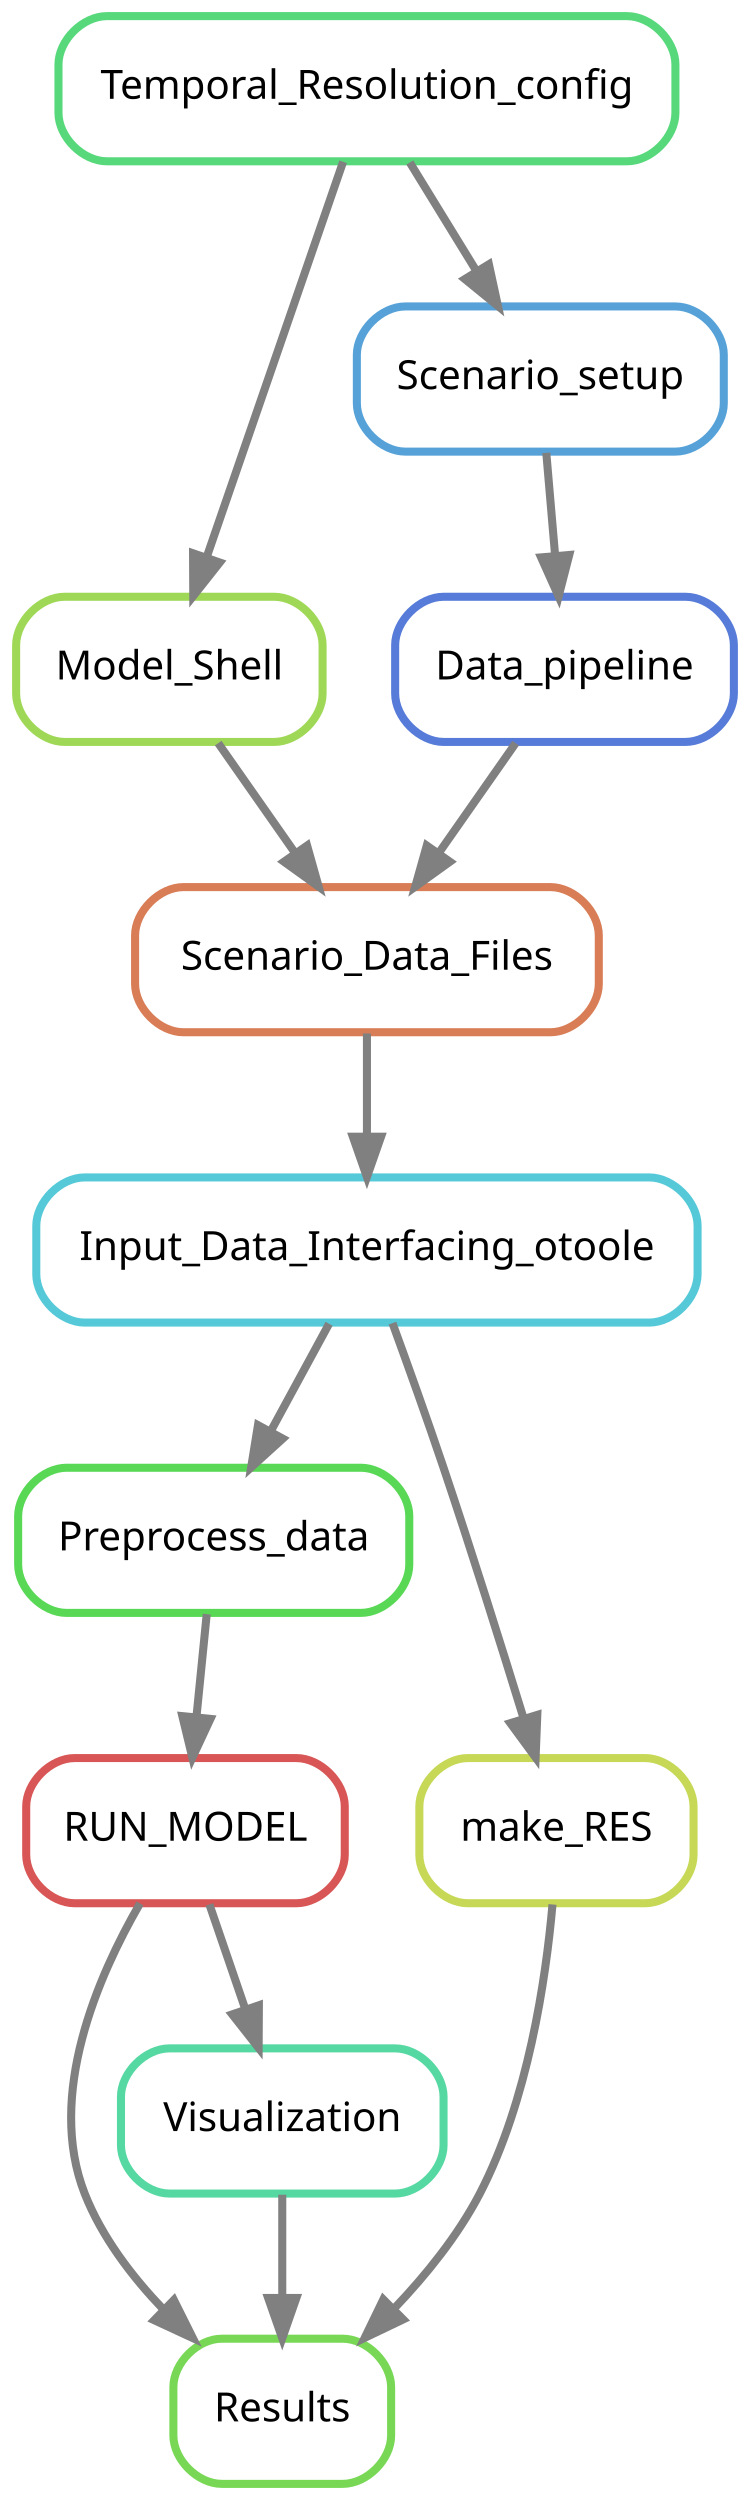
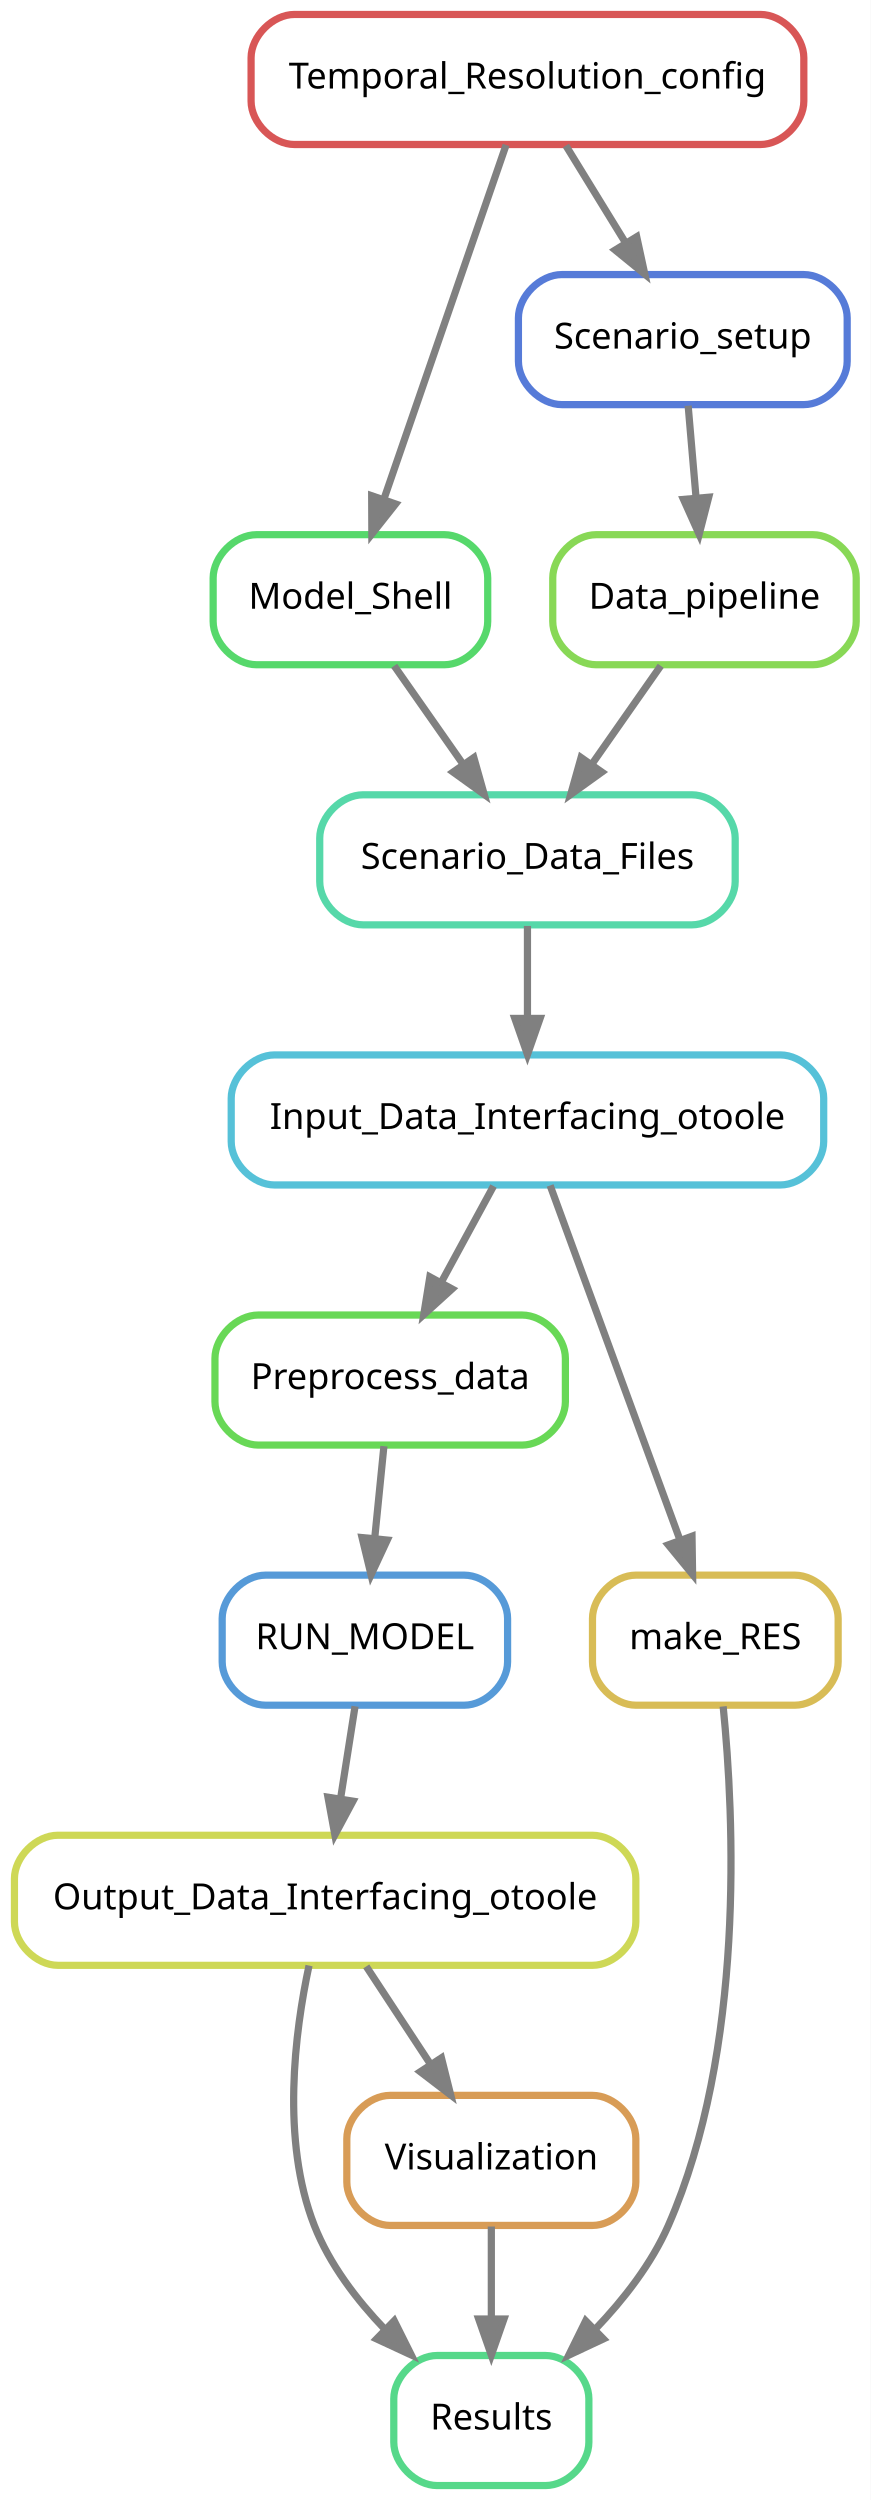
- <svg xmlns="http://www.w3.org/2000/svg" width="186pt" height="620pt" viewBox="0.00 0.00 186.00 620.00">
-   <g id="graph0" class="graph" transform="scale(1 1) rotate(0) translate(4 616)">
-     <polygon fill="white" stroke="transparent" points="-4,4 -4,-616 182,-616 182,4 -4,4" />
+ <svg xmlns="http://www.w3.org/2000/svg" width="241pt" height="692pt" viewBox="0.00 0.00 241.00 692.00">
+   <g id="graph0" class="graph" transform="scale(1 1) rotate(0) translate(4 688)">
+     <polygon fill="white" stroke="transparent" points="-4,4 -4,-688 237,-688 237,4 -4,4" />
    <g id="node1" class="node">
-       <path fill="none" stroke="#78d856" stroke-width="2" d="M81,-36C81,-36 51,-36 51,-36 45,-36 39,-30 39,-24 39,-24 39,-12 39,-12 39,-6 45,0 51,0 51,0 81,0 81,0 87,0 93,-6 93,-12 93,-12 93,-24 93,-24 93,-30 87,-36 81,-36" />
-       <text text-anchor="middle" x="66" y="-15.5" font-family="sans" font-size="10.00">Results</text>
+       <path fill="none" stroke="#56d88a" stroke-width="2" d="M147,-36C147,-36 117,-36 117,-36 111,-36 105,-30 105,-24 105,-24 105,-12 105,-12 105,-6 111,0 117,0 117,0 147,0 147,0 153,0 159,-6 159,-12 159,-12 159,-24 159,-24 159,-30 153,-36 147,-36" />
+       <text text-anchor="middle" x="132" y="-15.5" font-family="sans" font-size="10.00">Results</text>
    </g>
    <g id="node2" class="node">
-       <path fill="none" stroke="#d85656" stroke-width="2" d="M69.5,-180C69.5,-180 14.5,-180 14.5,-180 8.5,-180 2.5,-174 2.5,-168 2.5,-168 2.5,-156 2.5,-156 2.5,-150 8.5,-144 14.5,-144 14.5,-144 69.5,-144 69.5,-144 75.5,-144 81.5,-150 81.5,-156 81.5,-156 81.5,-168 81.5,-168 81.5,-174 75.5,-180 69.5,-180" />
-       <text text-anchor="middle" x="42" y="-159.5" font-family="sans" font-size="10.00">RUN_MODEL</text>
+       <path fill="none" stroke="#d89c56" stroke-width="2" d="M160,-108C160,-108 104,-108 104,-108 98,-108 92,-102 92,-96 92,-96 92,-84 92,-84 92,-78 98,-72 104,-72 104,-72 160,-72 160,-72 166,-72 172,-78 172,-84 172,-84 172,-96 172,-96 172,-102 166,-108 160,-108" />
+       <text text-anchor="middle" x="132" y="-87.5" font-family="sans" font-size="10.00">Visualization</text>
    </g>
    <g id="edge1" class="edge">
-       <path fill="none" stroke="grey" stroke-width="2" d="M30.72,-143.94C20.21,-125.78 7.46,-96.36 17,-72 21.2,-61.28 28.69,-51.43 36.58,-43.2" />
-       <polygon fill="grey" stroke="grey" stroke-width="2" points="39.12,-45.61 43.85,-36.13 34.24,-40.59 39.12,-45.61" />
+       <path fill="none" stroke="grey" stroke-width="2" d="M132,-71.7C132,-63.98 132,-54.71 132,-46.11" />
+       <polygon fill="grey" stroke="grey" stroke-width="2" points="135.5,-46.1 132,-36.1 128.5,-46.1 135.5,-46.1" />
+     </g>
+     <g id="node3" class="node">
+       <path fill="none" stroke="#ced856" stroke-width="2" d="M160,-180C160,-180 12,-180 12,-180 6,-180 0,-174 0,-168 0,-168 0,-156 0,-156 0,-150 6,-144 12,-144 12,-144 160,-144 160,-144 166,-144 172,-150 172,-156 172,-156 172,-168 172,-168 172,-174 166,-180 160,-180" />
+       <text text-anchor="middle" x="86" y="-159.5" font-family="sans" font-size="10.00">Output_Data_Interfacing_otoole</text>
+     </g>
+     <g id="edge2" class="edge">
+       <path fill="none" stroke="grey" stroke-width="2" d="M81.54,-143.93C77.59,-125.5 73.76,-95.61 83,-72 87.2,-61.28 94.69,-51.43 102.58,-43.2" />
+       <polygon fill="grey" stroke="grey" stroke-width="2" points="105.12,-45.61 109.85,-36.13 100.24,-40.59 105.12,-45.61" />
+     </g>
+     <g id="edge4" class="edge">
+       <path fill="none" stroke="grey" stroke-width="2" d="M97.37,-143.7C102.72,-135.56 109.2,-125.69 115.11,-116.7" />
+       <polygon fill="grey" stroke="grey" stroke-width="2" points="118.19,-118.38 120.76,-108.1 112.34,-114.54 118.19,-118.38" />
+     </g>
+     <g id="node4" class="node">
+       <path fill="none" stroke="#569ad8" stroke-width="2" d="M124.5,-252C124.5,-252 69.5,-252 69.5,-252 63.5,-252 57.5,-246 57.5,-240 57.5,-240 57.5,-228 57.5,-228 57.5,-222 63.5,-216 69.5,-216 69.5,-216 124.5,-216 124.5,-216 130.5,-216 136.5,-222 136.5,-228 136.5,-228 136.5,-240 136.5,-240 136.5,-246 130.5,-252 124.5,-252" />
+       <text text-anchor="middle" x="97" y="-231.5" font-family="sans" font-size="10.00">RUN_MODEL</text>
+     </g>
+     <g id="edge5" class="edge">
+       <path fill="none" stroke="grey" stroke-width="2" d="M94.28,-215.7C93.07,-207.98 91.61,-198.71 90.26,-190.11" />
+       <polygon fill="grey" stroke="grey" stroke-width="2" points="93.7,-189.44 88.69,-180.1 86.78,-190.53 93.7,-189.44" />
+     </g>
+     <g id="node5" class="node">
+       <path fill="none" stroke="#68d856" stroke-width="2" d="M140.5,-324C140.5,-324 67.5,-324 67.5,-324 61.5,-324 55.5,-318 55.5,-312 55.5,-312 55.5,-300 55.5,-300 55.5,-294 61.5,-288 67.5,-288 67.5,-288 140.5,-288 140.5,-288 146.5,-288 152.5,-294 152.5,-300 152.5,-300 152.5,-312 152.5,-312 152.5,-318 146.5,-324 140.5,-324" />
+       <text text-anchor="middle" x="104" y="-303.5" font-family="sans" font-size="10.00">Preprocess_data</text>
+     </g>
+     <g id="edge6" class="edge">
+       <path fill="none" stroke="grey" stroke-width="2" d="M102.27,-287.7C101.5,-279.98 100.57,-270.71 99.71,-262.11" />
+       <polygon fill="grey" stroke="grey" stroke-width="2" points="103.19,-261.71 98.71,-252.1 96.22,-262.4 103.19,-261.71" />
+     </g>
+     <g id="node6" class="node">
+       <path fill="none" stroke="#56c1d8" stroke-width="2" d="M212,-396C212,-396 72,-396 72,-396 66,-396 60,-390 60,-384 60,-384 60,-372 60,-372 60,-366 66,-360 72,-360 72,-360 212,-360 212,-360 218,-360 224,-366 224,-372 224,-372 224,-384 224,-384 224,-390 218,-396 212,-396" />
+       <text text-anchor="middle" x="142" y="-375.5" font-family="sans" font-size="10.00">Input_Data_Interfacing_otoole</text>
+     </g>
+     <g id="edge7" class="edge">
+       <path fill="none" stroke="grey" stroke-width="2" d="M132.61,-359.7C128.24,-351.64 122.94,-341.89 118.1,-332.98" />
+       <polygon fill="grey" stroke="grey" stroke-width="2" points="121.13,-331.22 113.29,-324.1 114.98,-334.56 121.13,-331.22" />
+     </g>
+     <g id="node12" class="node">
+       <path fill="none" stroke="#d8bc56" stroke-width="2" d="M216,-252C216,-252 172,-252 172,-252 166,-252 160,-246 160,-240 160,-240 160,-228 160,-228 160,-222 166,-216 172,-216 172,-216 216,-216 216,-216 222,-216 228,-222 228,-228 228,-228 228,-240 228,-240 228,-246 222,-252 216,-252" />
+       <text text-anchor="middle" x="194" y="-231.5" font-family="sans" font-size="10.00">make_RES</text>
+     </g>
+     <g id="edge14" class="edge">
+       <path fill="none" stroke="grey" stroke-width="2" d="M148.27,-359.87C157.21,-335.46 173.7,-290.43 184.25,-261.64" />
+       <polygon fill="grey" stroke="grey" stroke-width="2" points="187.55,-262.78 187.71,-252.19 180.98,-260.38 187.55,-262.78" />
+     </g>
+     <g id="node7" class="node">
+       <path fill="none" stroke="#56d8a9" stroke-width="2" d="M187.5,-468C187.5,-468 96.5,-468 96.5,-468 90.5,-468 84.5,-462 84.5,-456 84.5,-456 84.5,-444 84.5,-444 84.5,-438 90.5,-432 96.5,-432 96.5,-432 187.5,-432 187.5,-432 193.5,-432 199.5,-438 199.5,-444 199.5,-444 199.5,-456 199.5,-456 199.5,-462 193.5,-468 187.5,-468" />
+       <text text-anchor="middle" x="142" y="-447.5" font-family="sans" font-size="10.00">Scenario_Data_Files</text>
+     </g>
+     <g id="edge8" class="edge">
+       <path fill="none" stroke="grey" stroke-width="2" d="M142,-431.7C142,-423.98 142,-414.71 142,-406.11" />
+       <polygon fill="grey" stroke="grey" stroke-width="2" points="145.5,-406.1 142,-396.1 138.5,-406.1 145.5,-406.1" />
+     </g>
+     <g id="node8" class="node">
+       <path fill="none" stroke="#56d86b" stroke-width="2" d="M119,-540C119,-540 67,-540 67,-540 61,-540 55,-534 55,-528 55,-528 55,-516 55,-516 55,-510 61,-504 67,-504 67,-504 119,-504 119,-504 125,-504 131,-510 131,-516 131,-516 131,-528 131,-528 131,-534 125,-540 119,-540" />
+       <text text-anchor="middle" x="93" y="-519.5" font-family="sans" font-size="10.00">Model_Shell</text>
+     </g>
+     <g id="edge9" class="edge">
+       <path fill="none" stroke="grey" stroke-width="2" d="M105.11,-503.7C110.87,-495.47 117.86,-485.48 124.21,-476.42" />
+       <polygon fill="grey" stroke="grey" stroke-width="2" points="127.16,-478.3 130.03,-468.1 121.42,-474.29 127.16,-478.3" />
+     </g>
+     <g id="node9" class="node">
+       <path fill="none" stroke="#d85656" stroke-width="2" d="M206.5,-684C206.5,-684 77.5,-684 77.5,-684 71.5,-684 65.5,-678 65.5,-672 65.5,-672 65.5,-660 65.5,-660 65.5,-654 71.5,-648 77.5,-648 77.5,-648 206.5,-648 206.5,-648 212.5,-648 218.5,-654 218.5,-660 218.5,-660 218.5,-672 218.5,-672 218.5,-678 212.5,-684 206.5,-684" />
+       <text text-anchor="middle" x="142" y="-663.5" font-family="sans" font-size="10.00">Temporal_Resolution_config</text>
+     </g>
+     <g id="edge11" class="edge">
+       <path fill="none" stroke="grey" stroke-width="2" d="M136.09,-647.87C127.7,-623.56 112.26,-578.82 102.32,-550.01" />
+       <polygon fill="grey" stroke="grey" stroke-width="2" points="105.5,-548.5 98.93,-540.19 98.88,-550.78 105.5,-548.5" />
+     </g>
+     <g id="node11" class="node">
+       <path fill="none" stroke="#567bd8" stroke-width="2" d="M218.5,-612C218.5,-612 151.5,-612 151.5,-612 145.5,-612 139.5,-606 139.5,-600 139.5,-600 139.5,-588 139.5,-588 139.5,-582 145.5,-576 151.5,-576 151.5,-576 218.5,-576 218.5,-576 224.5,-576 230.5,-582 230.5,-588 230.5,-588 230.5,-600 230.5,-600 230.5,-606 224.5,-612 218.5,-612" />
+       <text text-anchor="middle" x="185" y="-591.5" font-family="sans" font-size="10.00">Scenario_setup</text>
+     </g>
+     <g id="edge13" class="edge">
+       <path fill="none" stroke="grey" stroke-width="2" d="M152.63,-647.7C157.63,-639.56 163.69,-629.69 169.21,-620.7" />
+       <polygon fill="grey" stroke="grey" stroke-width="2" points="172.24,-622.46 174.49,-612.1 166.28,-618.79 172.24,-622.46" />
    </g>
    <g id="node10" class="node">
-       <path fill="none" stroke="#56d8a2" stroke-width="2" d="M94,-108C94,-108 38,-108 38,-108 32,-108 26,-102 26,-96 26,-96 26,-84 26,-84 26,-78 32,-72 38,-72 38,-72 94,-72 94,-72 100,-72 106,-78 106,-84 106,-84 106,-96 106,-96 106,-102 100,-108 94,-108" />
-       <text text-anchor="middle" x="66" y="-87.5" font-family="sans" font-size="10.00">Visualization</text>
+       <path fill="none" stroke="#88d856" stroke-width="2" d="M221,-540C221,-540 161,-540 161,-540 155,-540 149,-534 149,-528 149,-528 149,-516 149,-516 149,-510 155,-504 161,-504 161,-504 221,-504 221,-504 227,-504 233,-510 233,-516 233,-516 233,-528 233,-528 233,-534 227,-540 221,-540" />
+       <text text-anchor="middle" x="191" y="-519.5" font-family="sans" font-size="10.00">Data_pipeline</text>
+     </g>
+     <g id="edge10" class="edge">
+       <path fill="none" stroke="grey" stroke-width="2" d="M178.89,-503.7C173.13,-495.47 166.14,-485.48 159.79,-476.42" />
+       <polygon fill="grey" stroke="grey" stroke-width="2" points="162.58,-474.29 153.97,-468.1 156.84,-478.3 162.58,-474.29" />
    </g>
    <g id="edge12" class="edge">
-       <path fill="none" stroke="grey" stroke-width="2" d="M47.93,-143.7C50.61,-135.9 53.83,-126.51 56.8,-117.83" />
-       <polygon fill="grey" stroke="grey" stroke-width="2" points="60.2,-118.7 60.14,-108.1 53.58,-116.43 60.2,-118.7" />
-     </g>
-     <g id="node3" class="node">
-       <path fill="none" stroke="#59d856" stroke-width="2" d="M85.5,-252C85.5,-252 12.5,-252 12.5,-252 6.5,-252 0.5,-246 0.5,-240 0.5,-240 0.5,-228 0.5,-228 0.5,-222 6.5,-216 12.5,-216 12.5,-216 85.5,-216 85.5,-216 91.5,-216 97.5,-222 97.5,-228 97.5,-228 97.5,-240 97.5,-240 97.5,-246 91.5,-252 85.5,-252" />
-       <text text-anchor="middle" x="49" y="-231.5" font-family="sans" font-size="10.00">Preprocess_data</text>
-     </g>
-     <g id="edge4" class="edge">
-       <path fill="none" stroke="grey" stroke-width="2" d="M47.27,-215.7C46.5,-207.98 45.57,-198.71 44.71,-190.11" />
-       <polygon fill="grey" stroke="grey" stroke-width="2" points="48.19,-189.71 43.71,-180.1 41.22,-190.4 48.19,-189.71" />
-     </g>
-     <g id="node4" class="node">
-       <path fill="none" stroke="#56c9d8" stroke-width="2" d="M157,-324C157,-324 17,-324 17,-324 11,-324 5,-318 5,-312 5,-312 5,-300 5,-300 5,-294 11,-288 17,-288 17,-288 157,-288 157,-288 163,-288 169,-294 169,-300 169,-300 169,-312 169,-312 169,-318 163,-324 157,-324" />
-       <text text-anchor="middle" x="87" y="-303.5" font-family="sans" font-size="10.00">Input_Data_Interfacing_otoole</text>
-     </g>
-     <g id="edge5" class="edge">
-       <path fill="none" stroke="grey" stroke-width="2" d="M77.61,-287.7C73.24,-279.64 67.94,-269.89 63.1,-260.98" />
-       <polygon fill="grey" stroke="grey" stroke-width="2" points="66.13,-259.22 58.29,-252.1 59.98,-262.56 66.13,-259.22" />
-     </g>
-     <g id="node11" class="node">
-       <path fill="none" stroke="#c6d856" stroke-width="2" d="M156,-180C156,-180 112,-180 112,-180 106,-180 100,-174 100,-168 100,-168 100,-156 100,-156 100,-150 106,-144 112,-144 112,-144 156,-144 156,-144 162,-144 168,-150 168,-156 168,-156 168,-168 168,-168 168,-174 162,-180 156,-180" />
-       <text text-anchor="middle" x="134" y="-159.5" font-family="sans" font-size="10.00">make_RES</text>
-     </g>
-     <g id="edge13" class="edge">
-       <path fill="none" stroke="grey" stroke-width="2" d="M93.33,-287.87C97.11,-277.52 101.95,-264.04 106,-252 112.99,-231.21 120.42,-207.51 125.87,-189.8" />
-       <polygon fill="grey" stroke="grey" stroke-width="2" points="129.25,-190.71 128.83,-180.13 122.56,-188.66 129.25,-190.71" />
-     </g>
-     <g id="node5" class="node">
-       <path fill="none" stroke="#d87d56" stroke-width="2" d="M132.5,-396C132.5,-396 41.5,-396 41.5,-396 35.5,-396 29.5,-390 29.5,-384 29.5,-384 29.5,-372 29.5,-372 29.5,-366 35.5,-360 41.5,-360 41.5,-360 132.5,-360 132.5,-360 138.5,-360 144.5,-366 144.5,-372 144.5,-372 144.5,-384 144.5,-384 144.5,-390 138.5,-396 132.5,-396" />
-       <text text-anchor="middle" x="87" y="-375.5" font-family="sans" font-size="10.00">Scenario_Data_Files</text>
-     </g>
-     <g id="edge6" class="edge">
-       <path fill="none" stroke="grey" stroke-width="2" d="M87,-359.7C87,-351.98 87,-342.71 87,-334.11" />
-       <polygon fill="grey" stroke="grey" stroke-width="2" points="90.5,-334.1 87,-324.1 83.5,-334.1 90.5,-334.1" />
-     </g>
-     <g id="node6" class="node">
-       <path fill="none" stroke="#9fd856" stroke-width="2" d="M64,-468C64,-468 12,-468 12,-468 6,-468 0,-462 0,-456 0,-456 0,-444 0,-444 0,-438 6,-432 12,-432 12,-432 64,-432 64,-432 70,-432 76,-438 76,-444 76,-444 76,-456 76,-456 76,-462 70,-468 64,-468" />
-       <text text-anchor="middle" x="38" y="-447.5" font-family="sans" font-size="10.00">Model_Shell</text>
-     </g>
-     <g id="edge7" class="edge">
-       <path fill="none" stroke="grey" stroke-width="2" d="M50.11,-431.7C55.87,-423.47 62.86,-413.48 69.21,-404.42" />
-       <polygon fill="grey" stroke="grey" stroke-width="2" points="72.16,-406.3 75.03,-396.1 66.42,-402.29 72.16,-406.3" />
-     </g>
-     <g id="node7" class="node">
-       <path fill="none" stroke="#56d87b" stroke-width="2" d="M151.5,-612C151.5,-612 22.5,-612 22.5,-612 16.5,-612 10.5,-606 10.5,-600 10.5,-600 10.5,-588 10.5,-588 10.5,-582 16.5,-576 22.5,-576 22.5,-576 151.5,-576 151.5,-576 157.5,-576 163.5,-582 163.5,-588 163.5,-588 163.5,-600 163.5,-600 163.5,-606 157.5,-612 151.5,-612" />
-       <text text-anchor="middle" x="87" y="-591.5" font-family="sans" font-size="10.00">Temporal_Resolution_config</text>
-     </g>
-     <g id="edge9" class="edge">
-       <path fill="none" stroke="grey" stroke-width="2" d="M81.09,-575.87C72.7,-551.56 57.26,-506.82 47.32,-478.01" />
-       <polygon fill="grey" stroke="grey" stroke-width="2" points="50.5,-476.5 43.93,-468.19 43.88,-478.78 50.5,-476.5" />
-     </g>
-     <g id="node9" class="node">
-       <path fill="none" stroke="#56a2d8" stroke-width="2" d="M163.5,-540C163.5,-540 96.5,-540 96.5,-540 90.5,-540 84.5,-534 84.5,-528 84.5,-528 84.5,-516 84.5,-516 84.5,-510 90.5,-504 96.5,-504 96.5,-504 163.5,-504 163.5,-504 169.5,-504 175.5,-510 175.5,-516 175.5,-516 175.5,-528 175.5,-528 175.5,-534 169.5,-540 163.5,-540" />
-       <text text-anchor="middle" x="130" y="-519.5" font-family="sans" font-size="10.00">Scenario_setup</text>
-     </g>
-     <g id="edge11" class="edge">
-       <path fill="none" stroke="grey" stroke-width="2" d="M97.63,-575.7C102.63,-567.56 108.69,-557.69 114.21,-548.7" />
-       <polygon fill="grey" stroke="grey" stroke-width="2" points="117.24,-550.46 119.49,-540.1 111.28,-546.79 117.24,-550.46" />
-     </g>
-     <g id="node8" class="node">
-       <path fill="none" stroke="#567bd8" stroke-width="2" d="M166,-468C166,-468 106,-468 106,-468 100,-468 94,-462 94,-456 94,-456 94,-444 94,-444 94,-438 100,-432 106,-432 106,-432 166,-432 166,-432 172,-432 178,-438 178,-444 178,-444 178,-456 178,-456 178,-462 172,-468 166,-468" />
-       <text text-anchor="middle" x="136" y="-447.5" font-family="sans" font-size="10.00">Data_pipeline</text>
-     </g>
-     <g id="edge8" class="edge">
-       <path fill="none" stroke="grey" stroke-width="2" d="M123.89,-431.7C118.13,-423.47 111.14,-413.48 104.79,-404.42" />
-       <polygon fill="grey" stroke="grey" stroke-width="2" points="107.58,-402.29 98.97,-396.1 101.84,-406.3 107.58,-402.29" />
-     </g>
-     <g id="edge10" class="edge">
-       <path fill="none" stroke="grey" stroke-width="2" d="M131.48,-503.7C132.14,-495.98 132.94,-486.71 133.68,-478.11" />
-       <polygon fill="grey" stroke="grey" stroke-width="2" points="137.17,-478.37 134.53,-468.1 130.19,-477.77 137.17,-478.37" />
-     </g>
-     <g id="edge2" class="edge">
-       <path fill="none" stroke="grey" stroke-width="2" d="M66,-71.7C66,-63.98 66,-54.71 66,-46.11" />
-       <polygon fill="grey" stroke="grey" stroke-width="2" points="69.5,-46.1 66,-36.1 62.5,-46.1 69.5,-46.1" />
+       <path fill="none" stroke="grey" stroke-width="2" d="M186.48,-575.7C187.14,-567.98 187.94,-558.71 188.68,-550.11" />
+       <polygon fill="grey" stroke="grey" stroke-width="2" points="192.17,-550.37 189.53,-540.1 185.19,-549.77 192.17,-550.37" />
    </g>
    <g id="edge3" class="edge">
-       <path fill="none" stroke="grey" stroke-width="2" d="M133.02,-143.69C131.37,-125.06 126.93,-95 115,-72 109.61,-61.61 101.63,-51.74 93.67,-43.41" />
-       <polygon fill="grey" stroke="grey" stroke-width="2" points="95.99,-40.78 86.44,-36.21 91.06,-45.74 95.99,-40.78" />
+       <path fill="none" stroke="grey" stroke-width="2" d="M196.17,-215.66C199.23,-185.16 202.29,-120.54 181,-72 176.34,-61.37 168.63,-51.49 160.7,-43.21" />
+       <polygon fill="grey" stroke="grey" stroke-width="2" points="163.02,-40.59 153.43,-36.09 158.12,-45.59 163.02,-40.59" />
    </g>
  </g>
</svg>
